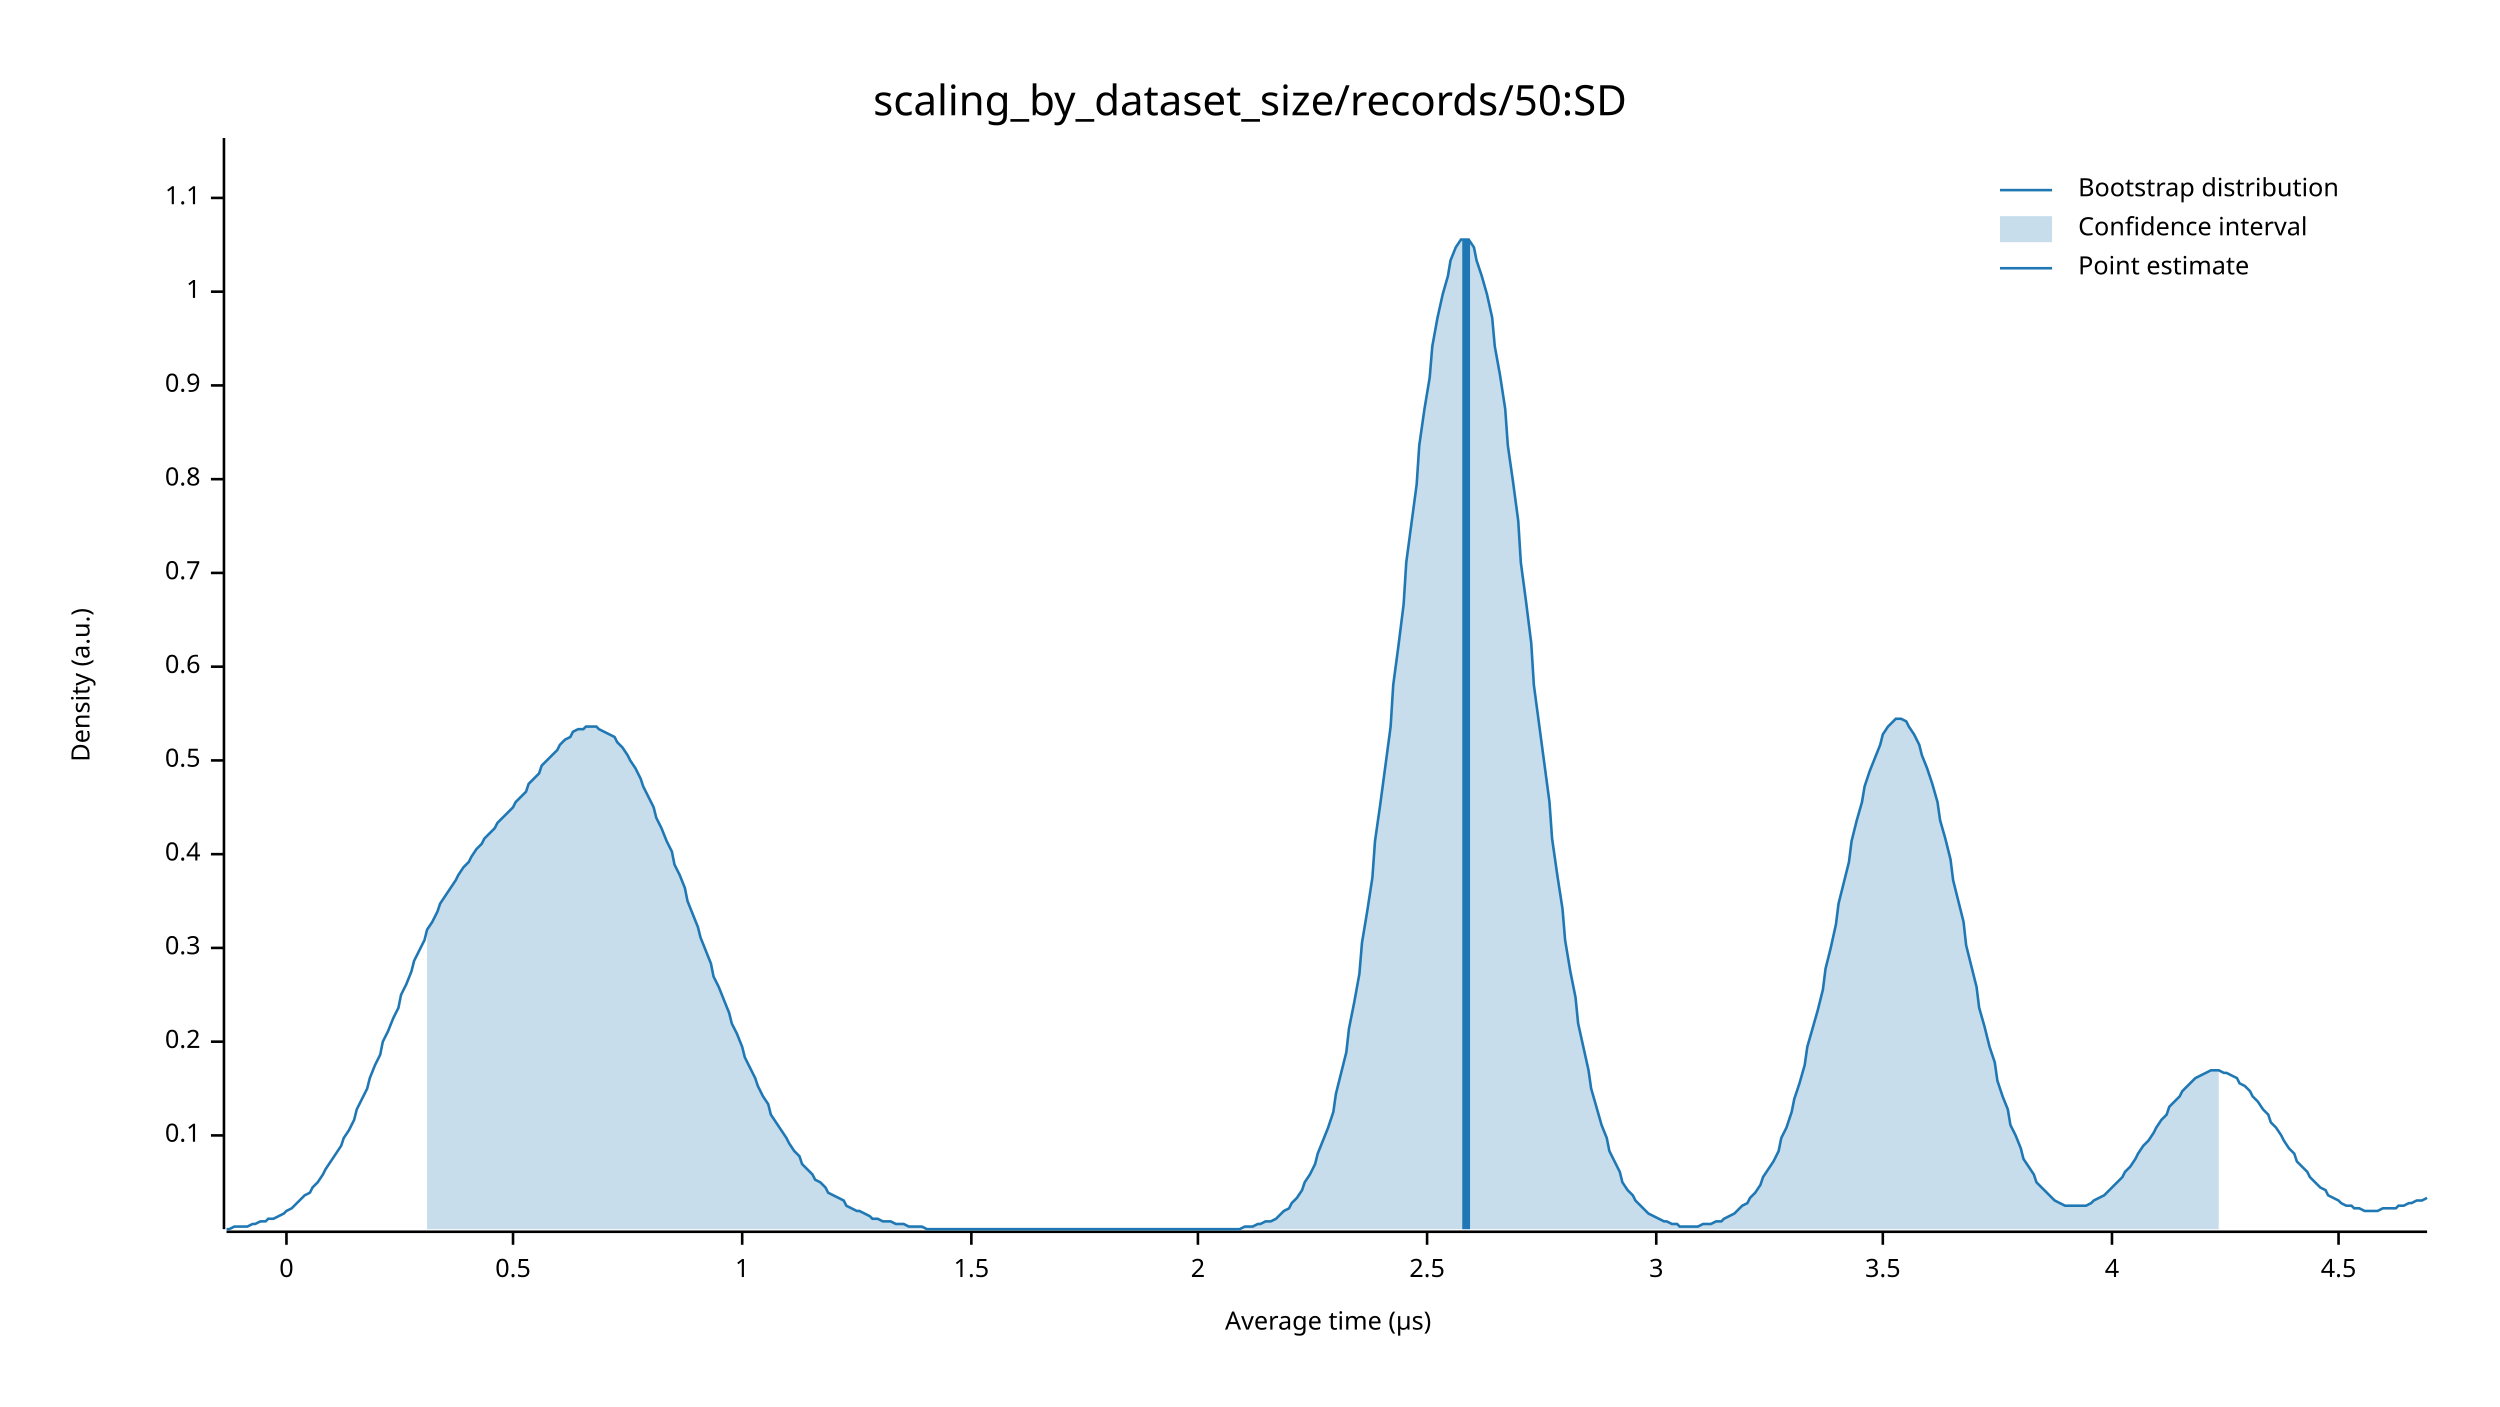
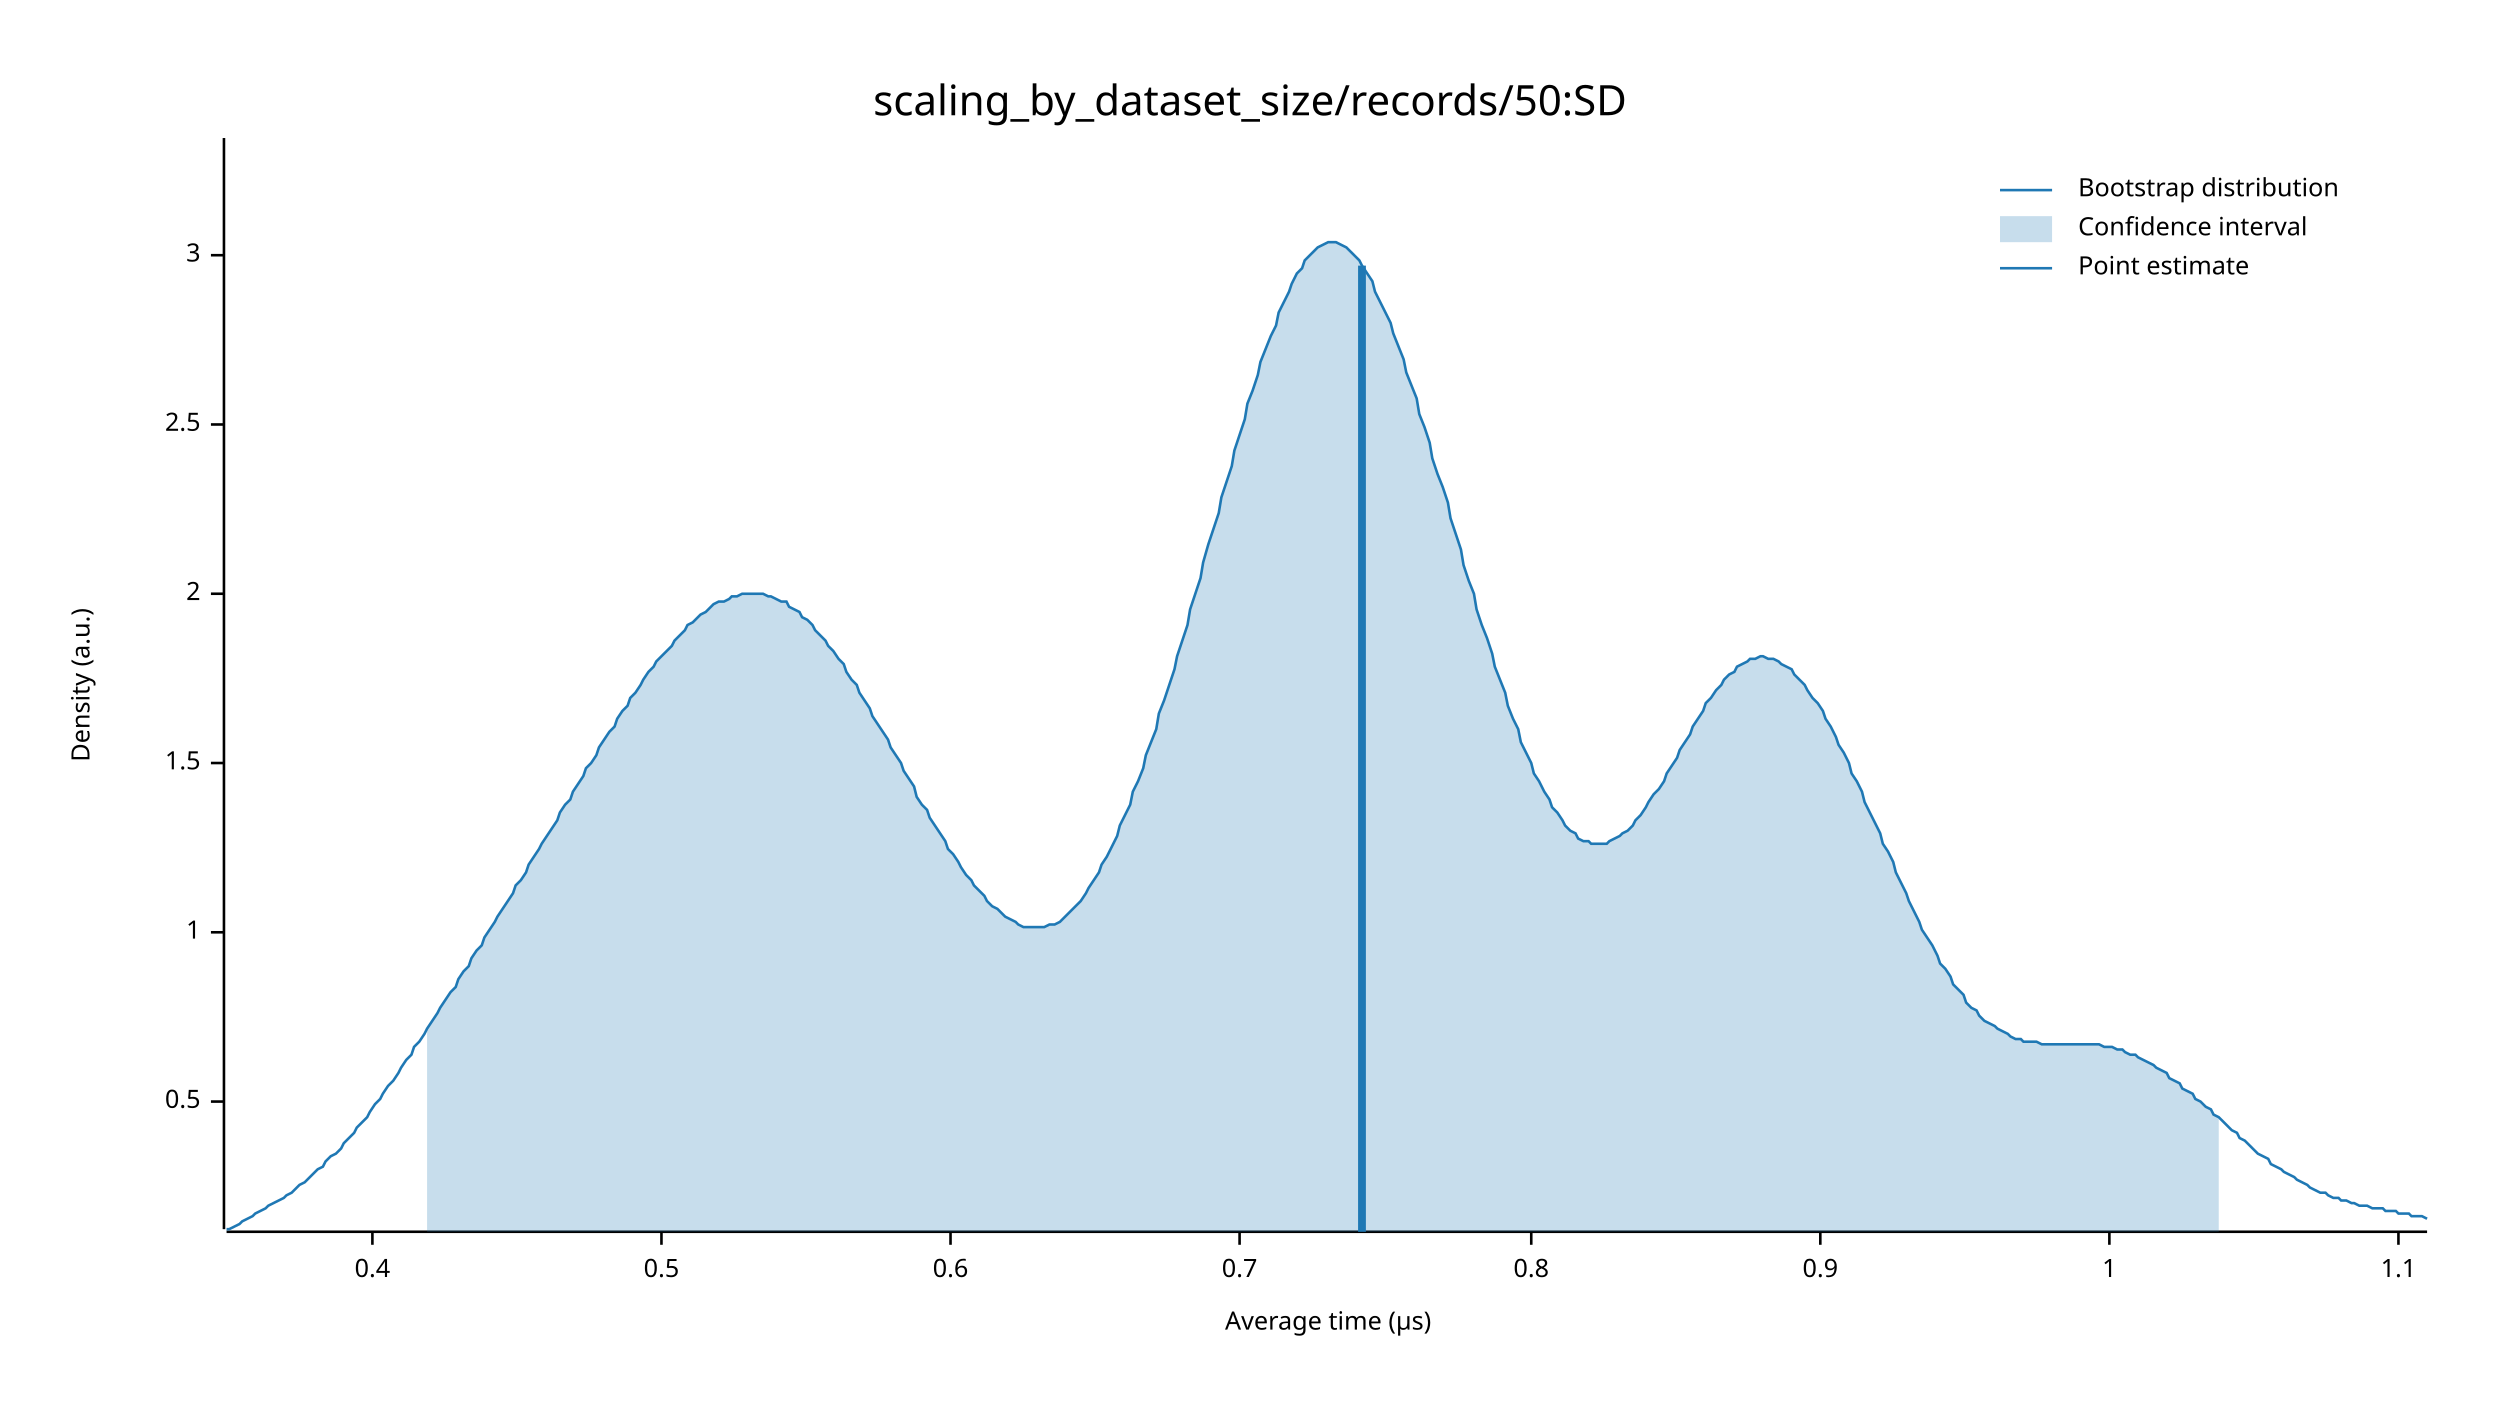
<svg xmlns="http://www.w3.org/2000/svg" width="960" height="540" viewBox="0 0 960 540">
  <text x="480" y="32" dy="0.76em" text-anchor="middle" font-family="sans-serif" font-size="16.129" opacity="1" fill="#000000">
scaling_by_dataset_size/records/50:SD
</text>
  <text x="27" y="263" dy="0.76em" text-anchor="middle" font-family="sans-serif" font-size="9.677" opacity="1" fill="#000000" transform="rotate(270, 27, 263)">
Density (a.u.)
</text>
  <text x="510" y="513" dy="-0.5ex" text-anchor="middle" font-family="sans-serif" font-size="9.677" opacity="1" fill="#000000">
Average time (µs)
</text>
  <polyline fill="none" opacity="1" stroke="#000000" stroke-width="1" points="86,53 86,472 " />
-   <text x="77" y="436" dy="0.5ex" text-anchor="end" font-family="sans-serif" font-size="9.677" opacity="1" fill="#000000">
- 0.1
+   <text x="77" y="423" dy="0.5ex" text-anchor="end" font-family="sans-serif" font-size="9.677" opacity="1" fill="#000000">
+ 0.5
</text>
-   <polyline fill="none" opacity="1" stroke="#000000" stroke-width="1" points="81,436 86,436 " />
-   <text x="77" y="400" dy="0.5ex" text-anchor="end" font-family="sans-serif" font-size="9.677" opacity="1" fill="#000000">
- 0.2
+   <polyline fill="none" opacity="1" stroke="#000000" stroke-width="1" points="81,423 86,423 " />
+   <text x="77" y="358" dy="0.5ex" text-anchor="end" font-family="sans-serif" font-size="9.677" opacity="1" fill="#000000">
+ 1
</text>
-   <polyline fill="none" opacity="1" stroke="#000000" stroke-width="1" points="81,400 86,400 " />
-   <text x="77" y="364" dy="0.5ex" text-anchor="end" font-family="sans-serif" font-size="9.677" opacity="1" fill="#000000">
- 0.3
+   <polyline fill="none" opacity="1" stroke="#000000" stroke-width="1" points="81,358 86,358 " />
+   <text x="77" y="293" dy="0.5ex" text-anchor="end" font-family="sans-serif" font-size="9.677" opacity="1" fill="#000000">
+ 1.5
</text>
-   <polyline fill="none" opacity="1" stroke="#000000" stroke-width="1" points="81,364 86,364 " />
-   <text x="77" y="328" dy="0.5ex" text-anchor="end" font-family="sans-serif" font-size="9.677" opacity="1" fill="#000000">
+   <polyline fill="none" opacity="1" stroke="#000000" stroke-width="1" points="81,293 86,293 " />
+   <text x="77" y="228" dy="0.5ex" text-anchor="end" font-family="sans-serif" font-size="9.677" opacity="1" fill="#000000">
+ 2
+ </text>
+   <polyline fill="none" opacity="1" stroke="#000000" stroke-width="1" points="81,228 86,228 " />
+   <text x="77" y="163" dy="0.5ex" text-anchor="end" font-family="sans-serif" font-size="9.677" opacity="1" fill="#000000">
+ 2.5
+ </text>
+   <polyline fill="none" opacity="1" stroke="#000000" stroke-width="1" points="81,163 86,163 " />
+   <text x="77" y="98" dy="0.5ex" text-anchor="end" font-family="sans-serif" font-size="9.677" opacity="1" fill="#000000">
+ 3
+ </text>
+   <polyline fill="none" opacity="1" stroke="#000000" stroke-width="1" points="81,98 86,98 " />
+   <polyline fill="none" opacity="1" stroke="#000000" stroke-width="1" points="87,473 932,473 " />
+   <text x="143" y="483" dy="0.76em" text-anchor="middle" font-family="sans-serif" font-size="9.677" opacity="1" fill="#000000">
0.4
</text>
-   <polyline fill="none" opacity="1" stroke="#000000" stroke-width="1" points="81,328 86,328 " />
-   <text x="77" y="292" dy="0.5ex" text-anchor="end" font-family="sans-serif" font-size="9.677" opacity="1" fill="#000000">
+   <polyline fill="none" opacity="1" stroke="#000000" stroke-width="1" points="143,473 143,478 " />
+   <text x="254" y="483" dy="0.76em" text-anchor="middle" font-family="sans-serif" font-size="9.677" opacity="1" fill="#000000">
0.5
</text>
-   <polyline fill="none" opacity="1" stroke="#000000" stroke-width="1" points="81,292 86,292 " />
-   <text x="77" y="256" dy="0.5ex" text-anchor="end" font-family="sans-serif" font-size="9.677" opacity="1" fill="#000000">
+   <polyline fill="none" opacity="1" stroke="#000000" stroke-width="1" points="254,473 254,478 " />
+   <text x="365" y="483" dy="0.76em" text-anchor="middle" font-family="sans-serif" font-size="9.677" opacity="1" fill="#000000">
0.6
</text>
-   <polyline fill="none" opacity="1" stroke="#000000" stroke-width="1" points="81,256 86,256 " />
-   <text x="77" y="220" dy="0.5ex" text-anchor="end" font-family="sans-serif" font-size="9.677" opacity="1" fill="#000000">
+   <polyline fill="none" opacity="1" stroke="#000000" stroke-width="1" points="365,473 365,478 " />
+   <text x="476" y="483" dy="0.76em" text-anchor="middle" font-family="sans-serif" font-size="9.677" opacity="1" fill="#000000">
0.7
</text>
-   <polyline fill="none" opacity="1" stroke="#000000" stroke-width="1" points="81,220 86,220 " />
-   <text x="77" y="184" dy="0.5ex" text-anchor="end" font-family="sans-serif" font-size="9.677" opacity="1" fill="#000000">
+   <polyline fill="none" opacity="1" stroke="#000000" stroke-width="1" points="476,473 476,478 " />
+   <text x="588" y="483" dy="0.76em" text-anchor="middle" font-family="sans-serif" font-size="9.677" opacity="1" fill="#000000">
0.8
</text>
-   <polyline fill="none" opacity="1" stroke="#000000" stroke-width="1" points="81,184 86,184 " />
-   <text x="77" y="148" dy="0.5ex" text-anchor="end" font-family="sans-serif" font-size="9.677" opacity="1" fill="#000000">
+   <polyline fill="none" opacity="1" stroke="#000000" stroke-width="1" points="588,473 588,478 " />
+   <text x="699" y="483" dy="0.76em" text-anchor="middle" font-family="sans-serif" font-size="9.677" opacity="1" fill="#000000">
0.9
</text>
-   <polyline fill="none" opacity="1" stroke="#000000" stroke-width="1" points="81,148 86,148 " />
-   <text x="77" y="112" dy="0.5ex" text-anchor="end" font-family="sans-serif" font-size="9.677" opacity="1" fill="#000000">
+   <polyline fill="none" opacity="1" stroke="#000000" stroke-width="1" points="699,473 699,478 " />
+   <text x="810" y="483" dy="0.76em" text-anchor="middle" font-family="sans-serif" font-size="9.677" opacity="1" fill="#000000">
1
</text>
-   <polyline fill="none" opacity="1" stroke="#000000" stroke-width="1" points="81,112 86,112 " />
-   <text x="77" y="76" dy="0.5ex" text-anchor="end" font-family="sans-serif" font-size="9.677" opacity="1" fill="#000000">
+   <polyline fill="none" opacity="1" stroke="#000000" stroke-width="1" points="810,473 810,478 " />
+   <text x="921" y="483" dy="0.76em" text-anchor="middle" font-family="sans-serif" font-size="9.677" opacity="1" fill="#000000">
1.1
</text>
-   <polyline fill="none" opacity="1" stroke="#000000" stroke-width="1" points="81,76 86,76 " />
-   <polyline fill="none" opacity="1" stroke="#000000" stroke-width="1" points="87,473 932,473 " />
-   <text x="110" y="483" dy="0.76em" text-anchor="middle" font-family="sans-serif" font-size="9.677" opacity="1" fill="#000000">
- 0
- </text>
-   <polyline fill="none" opacity="1" stroke="#000000" stroke-width="1" points="110,473 110,478 " />
-   <text x="197" y="483" dy="0.76em" text-anchor="middle" font-family="sans-serif" font-size="9.677" opacity="1" fill="#000000">
- 0.5
- </text>
-   <polyline fill="none" opacity="1" stroke="#000000" stroke-width="1" points="197,473 197,478 " />
-   <text x="285" y="483" dy="0.76em" text-anchor="middle" font-family="sans-serif" font-size="9.677" opacity="1" fill="#000000">
- 1
- </text>
-   <polyline fill="none" opacity="1" stroke="#000000" stroke-width="1" points="285,473 285,478 " />
-   <text x="373" y="483" dy="0.76em" text-anchor="middle" font-family="sans-serif" font-size="9.677" opacity="1" fill="#000000">
- 1.5
- </text>
-   <polyline fill="none" opacity="1" stroke="#000000" stroke-width="1" points="373,473 373,478 " />
-   <text x="460" y="483" dy="0.76em" text-anchor="middle" font-family="sans-serif" font-size="9.677" opacity="1" fill="#000000">
- 2
- </text>
-   <polyline fill="none" opacity="1" stroke="#000000" stroke-width="1" points="460,473 460,478 " />
-   <text x="548" y="483" dy="0.76em" text-anchor="middle" font-family="sans-serif" font-size="9.677" opacity="1" fill="#000000">
- 2.5
- </text>
-   <polyline fill="none" opacity="1" stroke="#000000" stroke-width="1" points="548,473 548,478 " />
-   <text x="636" y="483" dy="0.76em" text-anchor="middle" font-family="sans-serif" font-size="9.677" opacity="1" fill="#000000">
- 3
- </text>
-   <polyline fill="none" opacity="1" stroke="#000000" stroke-width="1" points="636,473 636,478 " />
-   <text x="723" y="483" dy="0.76em" text-anchor="middle" font-family="sans-serif" font-size="9.677" opacity="1" fill="#000000">
- 3.5
- </text>
-   <polyline fill="none" opacity="1" stroke="#000000" stroke-width="1" points="723,473 723,478 " />
-   <text x="811" y="483" dy="0.76em" text-anchor="middle" font-family="sans-serif" font-size="9.677" opacity="1" fill="#000000">
- 4
- </text>
-   <polyline fill="none" opacity="1" stroke="#000000" stroke-width="1" points="811,473 811,478 " />
-   <text x="898" y="483" dy="0.76em" text-anchor="middle" font-family="sans-serif" font-size="9.677" opacity="1" fill="#000000">
- 4.5
- </text>
-   <polyline fill="none" opacity="1" stroke="#000000" stroke-width="1" points="898,473 898,478 " />
-   <polyline fill="none" opacity="1" stroke="#1F78B4" stroke-width="1" points="87,472 88,472 90,471 92,471 93,471 95,471 97,470 98,470 100,469 102,469 103,468 105,468 107,467 109,466 110,465 112,464 114,462 115,461 117,459 119,458 120,456 122,454 124,451 125,449 127,446 129,443 131,440 132,437 134,434 136,430 137,426 139,422 141,418 142,414 144,409 146,405 147,400 149,396 151,391 153,387 154,382 156,378 158,373 159,369 161,365 163,361 164,357 166,354 168,350 169,347 171,344 173,341 175,338 176,336 178,333 180,331 181,329 183,326 185,324 186,322 188,320 190,318 191,316 193,314 195,312 197,310 198,308 200,306 202,304 203,301 205,299 207,297 208,294 210,292 212,290 214,288 215,286 217,284 219,283 220,281 222,280 224,280 225,279 227,279 229,279 230,280 232,281 234,282 236,283 237,285 239,287 241,290 242,292 244,295 246,299 247,302 249,306 251,310 252,314 254,318 256,323 258,327 259,332 261,336 263,341 264,346 266,351 268,356 269,360 271,365 273,370 274,375 276,379 278,384 280,389 281,393 283,397 285,402 286,406 288,410 290,414 291,417 293,421 295,424 296,428 298,431 300,434 302,437 303,439 305,442 307,444 308,447 310,449 312,451 313,453 315,454 317,456 318,458 320,459 322,460 324,461 325,463 327,464 329,465 330,465 332,466 334,467 335,468 337,468 339,469 341,469 342,469 344,470 346,470 347,470 349,471 351,471 352,471 354,471 356,472 357,472 359,472 361,472 363,472 364,472 366,472 368,472 369,472 371,472 373,472 374,472 376,472 378,472 379,472 381,472 383,472 385,472 386,472 388,472 390,472 391,472 393,472 395,472 396,472 398,472 400,472 401,472 403,472 405,472 407,472 408,472 410,472 412,472 413,472 415,472 417,472 418,472 420,472 422,472 423,472 425,472 427,472 429,472 430,472 432,472 434,472 435,472 437,472 439,472 440,472 442,472 444,472 445,472 447,472 449,472 451,472 452,472 454,472 456,472 457,472 459,472 461,472 462,472 464,472 466,472 468,472 469,472 471,472 473,472 474,472 476,472 478,471 479,471 481,471 483,470 484,470 486,469 488,469 490,468 491,467 493,465 495,464 496,462 498,460 500,457 501,454 503,451 505,447 506,443 508,438 510,433 512,427 513,420 515,412 517,404 518,395 520,385 522,374 523,362 525,350 527,337 528,323 530,309 532,294 534,279 535,263 537,248 539,232 540,216 542,201 544,186 545,171 547,157 549,145 550,133 552,122 554,113 556,106 557,100 559,95 561,92 562,92 564,92 566,95 567,100 569,106 571,113 573,122 574,133 576,144 578,157 579,171 581,185 583,200 584,216 586,231 588,247 589,263 591,278 593,293 595,308 596,322 598,336 600,349 601,361 603,373 605,383 606,393 608,402 610,411 611,418 613,425 615,432 617,437 618,442 620,446 622,450 623,454 625,457 627,459 628,461 630,463 632,465 633,466 635,467 637,468 639,469 640,469 642,470 644,470 645,471 647,471 649,471 650,471 652,471 654,470 655,470 657,470 659,469 661,469 662,468 664,467 666,466 667,465 669,463 671,462 672,460 674,458 676,455 677,452 679,449 681,446 683,442 684,437 686,433 688,427 689,422 691,416 693,409 694,402 696,395 698,388 700,380 701,372 703,364 705,355 706,347 708,339 710,331 711,323 713,315 715,308 716,302 718,296 720,291 722,286 723,282 725,279 727,277 728,276 730,276 732,277 733,279 735,282 737,286 738,290 740,295 742,301 744,308 745,315 747,322 749,330 750,338 752,346 754,354 755,363 757,371 759,379 760,387 762,394 764,402 766,408 767,415 769,421 771,426 772,432 774,436 776,441 777,445 779,448 781,451 782,454 784,456 786,458 788,460 789,461 791,462 793,463 794,463 796,463 798,463 799,463 801,463 803,462 804,461 806,460 808,459 810,457 811,456 813,454 815,452 816,450 818,448 820,445 821,443 823,440 825,438 827,435 828,433 830,430 832,428 833,425 835,423 837,421 838,419 840,417 842,415 843,414 845,413 847,412 849,411 850,411 852,411 854,412 855,412 857,413 859,414 860,416 862,417 864,419 865,421 867,423 869,426 871,428 872,431 874,433 876,436 877,438 879,441 881,443 882,446 884,448 886,450 887,452 889,454 891,456 893,457 894,459 896,460 898,461 899,462 901,463 903,463 904,464 906,464 908,465 909,465 911,465 913,465 915,464 916,464 918,464 920,464 921,463 923,463 925,462 926,462 928,461 930,461 932,460 " />
-   <polygon opacity="0.25" fill="#1F78B4" points="164,357 166,354 168,350 169,347 171,344 173,341 175,338 176,336 178,333 180,331 181,329 183,326 185,324 186,322 188,320 190,318 191,316 193,314 195,312 197,310 198,308 200,306 202,304 203,301 205,299 207,297 208,294 210,292 212,290 214,288 215,286 217,284 219,283 220,281 222,280 224,280 225,279 227,279 229,279 230,280 232,281 234,282 236,283 237,285 239,287 241,290 242,292 244,295 246,299 247,302 249,306 251,310 252,314 254,318 256,323 258,327 259,332 261,336 263,341 264,346 266,351 268,356 269,360 271,365 273,370 274,375 276,379 278,384 280,389 281,393 283,397 285,402 286,406 288,410 290,414 291,417 293,421 295,424 296,428 298,431 300,434 302,437 303,439 305,442 307,444 308,447 310,449 312,451 313,453 315,454 317,456 318,458 320,459 322,460 324,461 325,463 327,464 329,465 330,465 332,466 334,467 335,468 337,468 339,469 341,469 342,469 344,470 346,470 347,470 349,471 351,471 352,471 354,471 356,472 357,472 359,472 361,472 363,472 364,472 366,472 368,472 369,472 371,472 373,472 374,472 376,472 378,472 379,472 381,472 383,472 385,472 386,472 388,472 390,472 391,472 393,472 395,472 396,472 398,472 400,472 401,472 403,472 405,472 407,472 408,472 410,472 412,472 413,472 415,472 417,472 418,472 420,472 422,472 423,472 425,472 427,472 429,472 430,472 432,472 434,472 435,472 437,472 439,472 440,472 442,472 444,472 445,472 447,472 449,472 451,472 452,472 454,472 456,472 457,472 459,472 461,472 462,472 464,472 466,472 468,472 469,472 471,472 473,472 474,472 476,472 478,471 479,471 481,471 483,470 484,470 486,469 488,469 490,468 491,467 493,465 495,464 496,462 498,460 500,457 501,454 503,451 505,447 506,443 508,438 510,433 512,427 513,420 515,412 517,404 518,395 520,385 522,374 523,362 525,350 527,337 528,323 530,309 532,294 534,279 535,263 537,248 539,232 540,216 542,201 544,186 545,171 547,157 549,145 550,133 552,122 554,113 556,106 557,100 559,95 561,92 562,92 564,92 566,95 567,100 569,106 571,113 573,122 574,133 576,144 578,157 579,171 581,185 583,200 584,216 586,231 588,247 589,263 591,278 593,293 595,308 596,322 598,336 600,349 601,361 603,373 605,383 606,393 608,402 610,411 611,418 613,425 615,432 617,437 618,442 620,446 622,450 623,454 625,457 627,459 628,461 630,463 632,465 633,466 635,467 637,468 639,469 640,469 642,470 644,470 645,471 647,471 649,471 650,471 652,471 654,470 655,470 657,470 659,469 661,469 662,468 664,467 666,466 667,465 669,463 671,462 672,460 674,458 676,455 677,452 679,449 681,446 683,442 684,437 686,433 688,427 689,422 691,416 693,409 694,402 696,395 698,388 700,380 701,372 703,364 705,355 706,347 708,339 710,331 711,323 713,315 715,308 716,302 718,296 720,291 722,286 723,282 725,279 727,277 728,276 730,276 732,277 733,279 735,282 737,286 738,290 740,295 742,301 744,308 745,315 747,322 749,330 750,338 752,346 754,354 755,363 757,371 759,379 760,387 762,394 764,402 766,408 767,415 769,421 771,426 772,432 774,436 776,441 777,445 779,448 781,451 782,454 784,456 786,458 788,460 789,461 791,462 793,463 794,463 796,463 798,463 799,463 801,463 803,462 804,461 806,460 808,459 810,457 811,456 813,454 815,452 816,450 818,448 820,445 821,443 823,440 825,438 827,435 828,433 830,430 832,428 833,425 835,423 837,421 838,419 840,417 842,415 843,414 845,413 847,412 849,411 850,411 852,411 852,472 164,472 " />
-   <polyline fill="none" opacity="1" stroke="#1F78B4" stroke-width="3" points="563,472 563,92 " />
+   <polyline fill="none" opacity="1" stroke="#000000" stroke-width="1" points="921,473 921,478 " />
+   <polyline fill="none" opacity="1" stroke="#1F78B4" stroke-width="1" points="87,472 88,472 90,471 92,470 93,469 95,468 97,467 98,466 100,465 102,464 103,463 105,462 107,461 109,460 110,459 112,458 114,456 115,455 117,454 119,452 120,451 122,449 124,448 125,446 127,444 129,443 131,441 132,439 134,437 136,435 137,433 139,431 141,429 142,427 144,424 146,422 147,420 149,417 151,415 153,412 154,410 156,407 158,405 159,402 161,400 163,397 164,395 166,392 168,389 169,387 171,384 173,381 175,379 176,376 178,373 180,371 181,368 183,365 185,363 186,360 188,357 190,354 191,352 193,349 195,346 197,343 198,340 200,338 202,335 203,332 205,329 207,326 208,324 210,321 212,318 214,315 215,312 217,309 219,307 220,304 222,301 224,298 225,295 227,293 229,290 230,287 232,284 234,281 236,279 237,276 239,273 241,271 242,268 244,266 246,263 247,261 249,258 251,256 252,254 254,252 256,250 258,248 259,246 261,244 263,242 264,240 266,239 268,237 269,236 271,235 273,233 274,232 276,231 278,231 280,230 281,229 283,229 285,228 286,228 288,228 290,228 291,228 293,228 295,229 296,229 298,230 300,231 302,231 303,233 305,234 307,235 308,237 310,238 312,240 313,242 315,244 317,246 318,248 320,250 322,253 324,255 325,258 327,261 329,263 330,266 332,269 334,272 335,275 337,278 339,281 341,284 342,287 344,290 346,293 347,296 349,299 351,302 352,306 354,309 356,311 357,314 359,317 361,320 363,323 364,326 366,328 368,331 369,333 371,336 373,338 374,340 376,342 378,344 379,346 381,348 383,349 385,351 386,352 388,353 390,354 391,355 393,356 395,356 396,356 398,356 400,356 401,356 403,355 405,355 407,354 408,353 410,351 412,349 413,348 415,346 417,343 418,341 420,338 422,335 423,332 425,329 427,325 429,321 430,317 432,313 434,309 435,304 437,300 439,295 440,290 442,285 444,280 445,274 447,269 449,263 451,257 452,252 454,246 456,240 457,234 459,228 461,222 462,216 464,209 466,203 468,197 469,191 471,185 473,179 474,173 476,167 478,161 479,155 481,150 483,144 484,139 486,134 488,129 490,125 491,120 493,116 495,112 496,109 498,105 500,103 501,100 503,98 505,96 506,95 508,94 510,93 512,93 513,93 515,94 517,95 518,96 520,98 522,100 523,102 525,105 527,108 528,112 530,116 532,120 534,124 535,128 537,133 539,138 540,143 542,148 544,153 545,159 547,164 549,170 550,176 552,182 554,187 556,193 557,199 559,205 561,211 562,217 564,223 566,228 567,234 569,240 571,245 573,251 574,256 576,261 578,266 579,271 581,276 583,280 584,285 586,289 588,293 589,297 591,300 593,304 595,307 596,310 598,312 600,315 601,317 603,319 605,320 606,322 608,323 610,323 611,324 613,324 615,324 617,324 618,323 620,322 622,321 623,320 625,319 627,317 628,315 630,313 632,310 633,308 635,305 637,303 639,300 640,297 642,294 644,291 645,288 647,285 649,282 650,279 652,276 654,273 655,270 657,268 659,265 661,263 662,261 664,259 666,258 667,256 669,255 671,254 672,253 674,253 676,252 677,252 679,253 681,253 683,254 684,255 686,256 688,257 689,259 691,261 693,263 694,265 696,268 698,270 700,273 701,276 703,279 705,283 706,286 708,289 710,293 711,297 713,300 715,304 716,308 718,312 720,316 722,320 723,324 725,327 727,331 728,335 730,339 732,343 733,346 735,350 737,354 738,357 740,360 742,363 744,367 745,370 747,372 749,375 750,378 752,380 754,382 755,385 757,387 759,388 760,390 762,392 764,393 766,394 767,395 769,396 771,397 772,398 774,399 776,399 777,400 779,400 781,400 782,400 784,401 786,401 788,401 789,401 791,401 793,401 794,401 796,401 798,401 799,401 801,401 803,401 804,401 806,401 808,402 810,402 811,402 813,403 815,403 816,404 818,405 820,405 821,406 823,407 825,408 827,409 828,410 830,411 832,412 833,414 835,415 837,416 838,418 840,419 842,420 843,422 845,423 847,425 849,426 850,428 852,429 854,431 855,432 857,434 859,435 860,437 862,438 864,440 865,441 867,443 869,444 871,445 872,447 874,448 876,449 877,450 879,451 881,452 882,453 884,454 886,455 887,456 889,457 891,458 893,458 894,459 896,460 898,460 899,461 901,461 903,462 904,462 906,463 908,463 909,463 911,464 913,464 915,464 916,465 918,465 920,465 921,466 923,466 925,466 926,467 928,467 930,467 932,468 " />
+   <polygon opacity="0.25" fill="#1F78B4" points="164,395 166,392 168,389 169,387 171,384 173,381 175,379 176,376 178,373 180,371 181,368 183,365 185,363 186,360 188,357 190,354 191,352 193,349 195,346 197,343 198,340 200,338 202,335 203,332 205,329 207,326 208,324 210,321 212,318 214,315 215,312 217,309 219,307 220,304 222,301 224,298 225,295 227,293 229,290 230,287 232,284 234,281 236,279 237,276 239,273 241,271 242,268 244,266 246,263 247,261 249,258 251,256 252,254 254,252 256,250 258,248 259,246 261,244 263,242 264,240 266,239 268,237 269,236 271,235 273,233 274,232 276,231 278,231 280,230 281,229 283,229 285,228 286,228 288,228 290,228 291,228 293,228 295,229 296,229 298,230 300,231 302,231 303,233 305,234 307,235 308,237 310,238 312,240 313,242 315,244 317,246 318,248 320,250 322,253 324,255 325,258 327,261 329,263 330,266 332,269 334,272 335,275 337,278 339,281 341,284 342,287 344,290 346,293 347,296 349,299 351,302 352,306 354,309 356,311 357,314 359,317 361,320 363,323 364,326 366,328 368,331 369,333 371,336 373,338 374,340 376,342 378,344 379,346 381,348 383,349 385,351 386,352 388,353 390,354 391,355 393,356 395,356 396,356 398,356 400,356 401,356 403,355 405,355 407,354 408,353 410,351 412,349 413,348 415,346 417,343 418,341 420,338 422,335 423,332 425,329 427,325 429,321 430,317 432,313 434,309 435,304 437,300 439,295 440,290 442,285 444,280 445,274 447,269 449,263 451,257 452,252 454,246 456,240 457,234 459,228 461,222 462,216 464,209 466,203 468,197 469,191 471,185 473,179 474,173 476,167 478,161 479,155 481,150 483,144 484,139 486,134 488,129 490,125 491,120 493,116 495,112 496,109 498,105 500,103 501,100 503,98 505,96 506,95 508,94 510,93 512,93 513,93 515,94 517,95 518,96 520,98 522,100 523,102 525,105 527,108 528,112 530,116 532,120 534,124 535,128 537,133 539,138 540,143 542,148 544,153 545,159 547,164 549,170 550,176 552,182 554,187 556,193 557,199 559,205 561,211 562,217 564,223 566,228 567,234 569,240 571,245 573,251 574,256 576,261 578,266 579,271 581,276 583,280 584,285 586,289 588,293 589,297 591,300 593,304 595,307 596,310 598,312 600,315 601,317 603,319 605,320 606,322 608,323 610,323 611,324 613,324 615,324 617,324 618,323 620,322 622,321 623,320 625,319 627,317 628,315 630,313 632,310 633,308 635,305 637,303 639,300 640,297 642,294 644,291 645,288 647,285 649,282 650,279 652,276 654,273 655,270 657,268 659,265 661,263 662,261 664,259 666,258 667,256 669,255 671,254 672,253 674,253 676,252 677,252 679,253 681,253 683,254 684,255 686,256 688,257 689,259 691,261 693,263 694,265 696,268 698,270 700,273 701,276 703,279 705,283 706,286 708,289 710,293 711,297 713,300 715,304 716,308 718,312 720,316 722,320 723,324 725,327 727,331 728,335 730,339 732,343 733,346 735,350 737,354 738,357 740,360 742,363 744,367 745,370 747,372 749,375 750,378 752,380 754,382 755,385 757,387 759,388 760,390 762,392 764,393 766,394 767,395 769,396 771,397 772,398 774,399 776,399 777,400 779,400 781,400 782,400 784,401 786,401 788,401 789,401 791,401 793,401 794,401 796,401 798,401 799,401 801,401 803,401 804,401 806,401 808,402 810,402 811,402 813,403 815,403 816,404 818,405 820,405 821,406 823,407 825,408 827,409 828,410 830,411 832,412 833,414 835,415 837,416 838,418 840,419 842,420 843,422 845,423 847,425 849,426 850,428 852,429 852,473 164,473 " />
+   <polyline fill="none" opacity="1" stroke="#1F78B4" stroke-width="3" points="523,473 523,102 " />
  <text x="798" y="68" dy="0.76em" text-anchor="start" font-family="sans-serif" font-size="9.677" opacity="1" fill="#000000">
Bootstrap distribution
</text>
  <text x="798" y="83" dy="0.76em" text-anchor="start" font-family="sans-serif" font-size="9.677" opacity="1" fill="#000000">
Confidence interval
</text>
  <text x="798" y="98" dy="0.76em" text-anchor="start" font-family="sans-serif" font-size="9.677" opacity="1" fill="#000000">
Point estimate
</text>
  <polyline fill="none" opacity="1" stroke="#1F78B4" stroke-width="1" points="768,73 788,73 " />
  <rect x="768" y="83" width="20" height="10" opacity="0.25" fill="#1F78B4" stroke="none" />
  <polyline fill="none" opacity="1" stroke="#1F78B4" stroke-width="1" points="768,103 788,103 " />
</svg>
